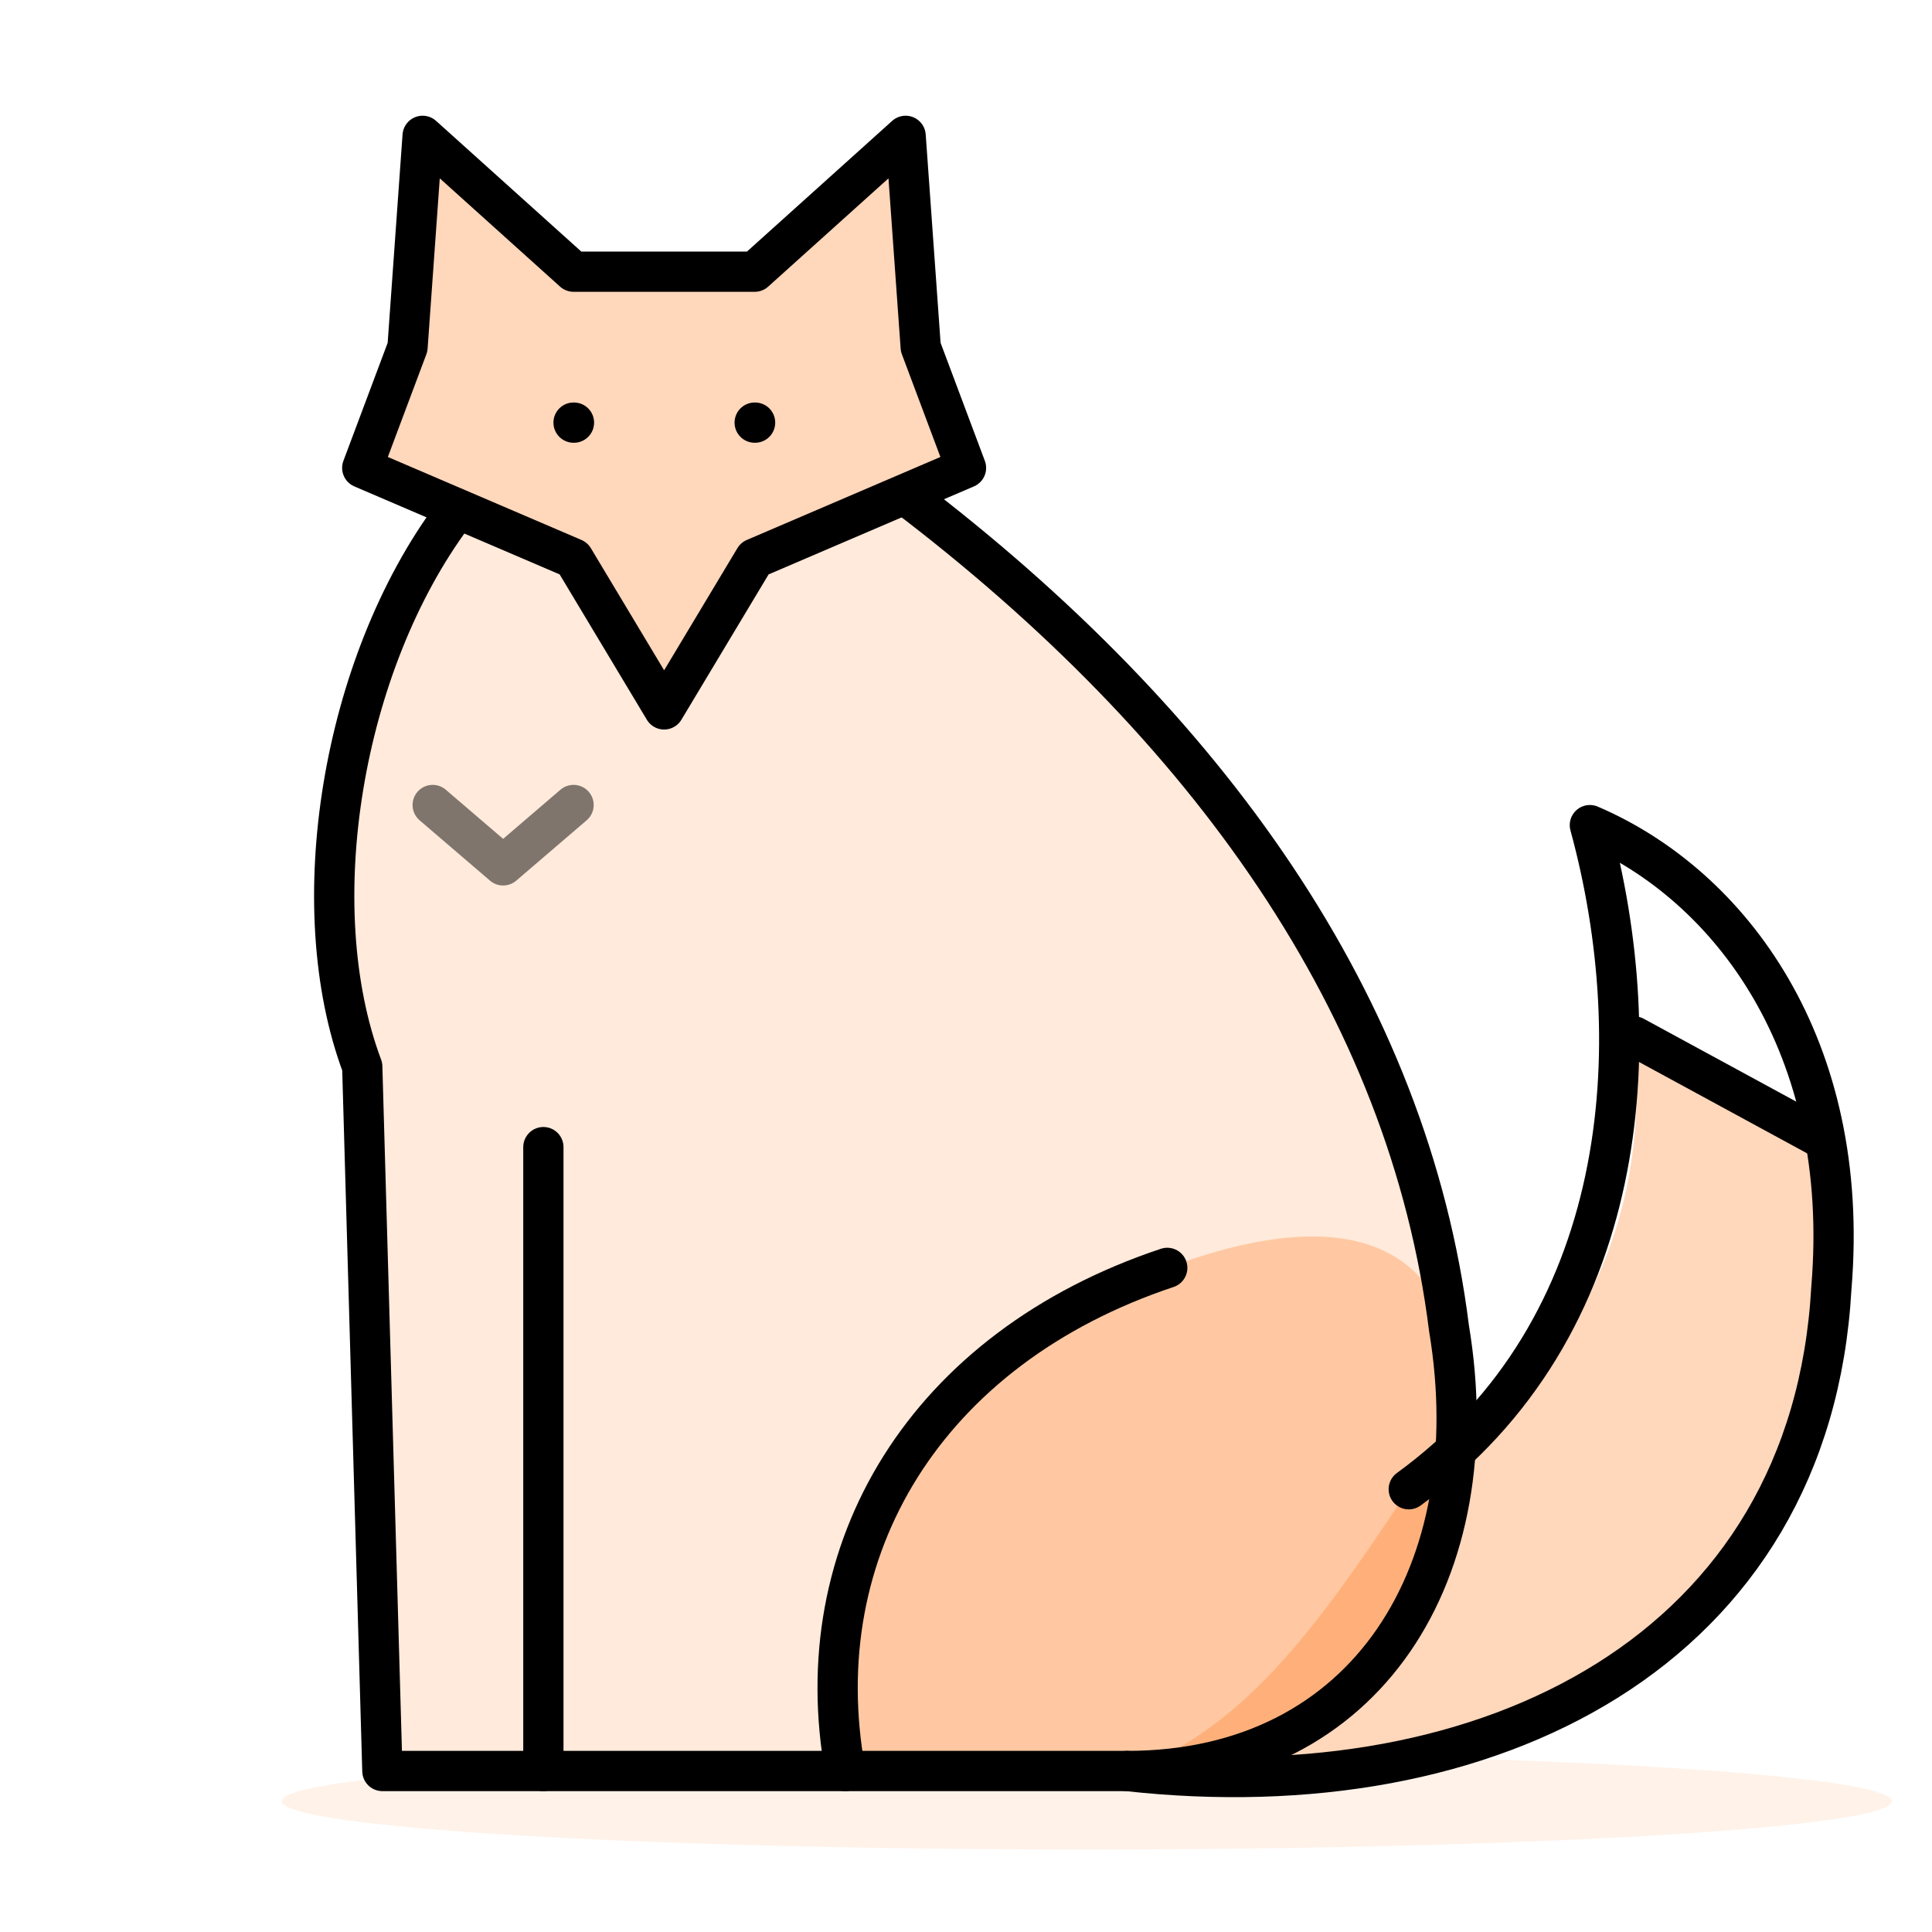
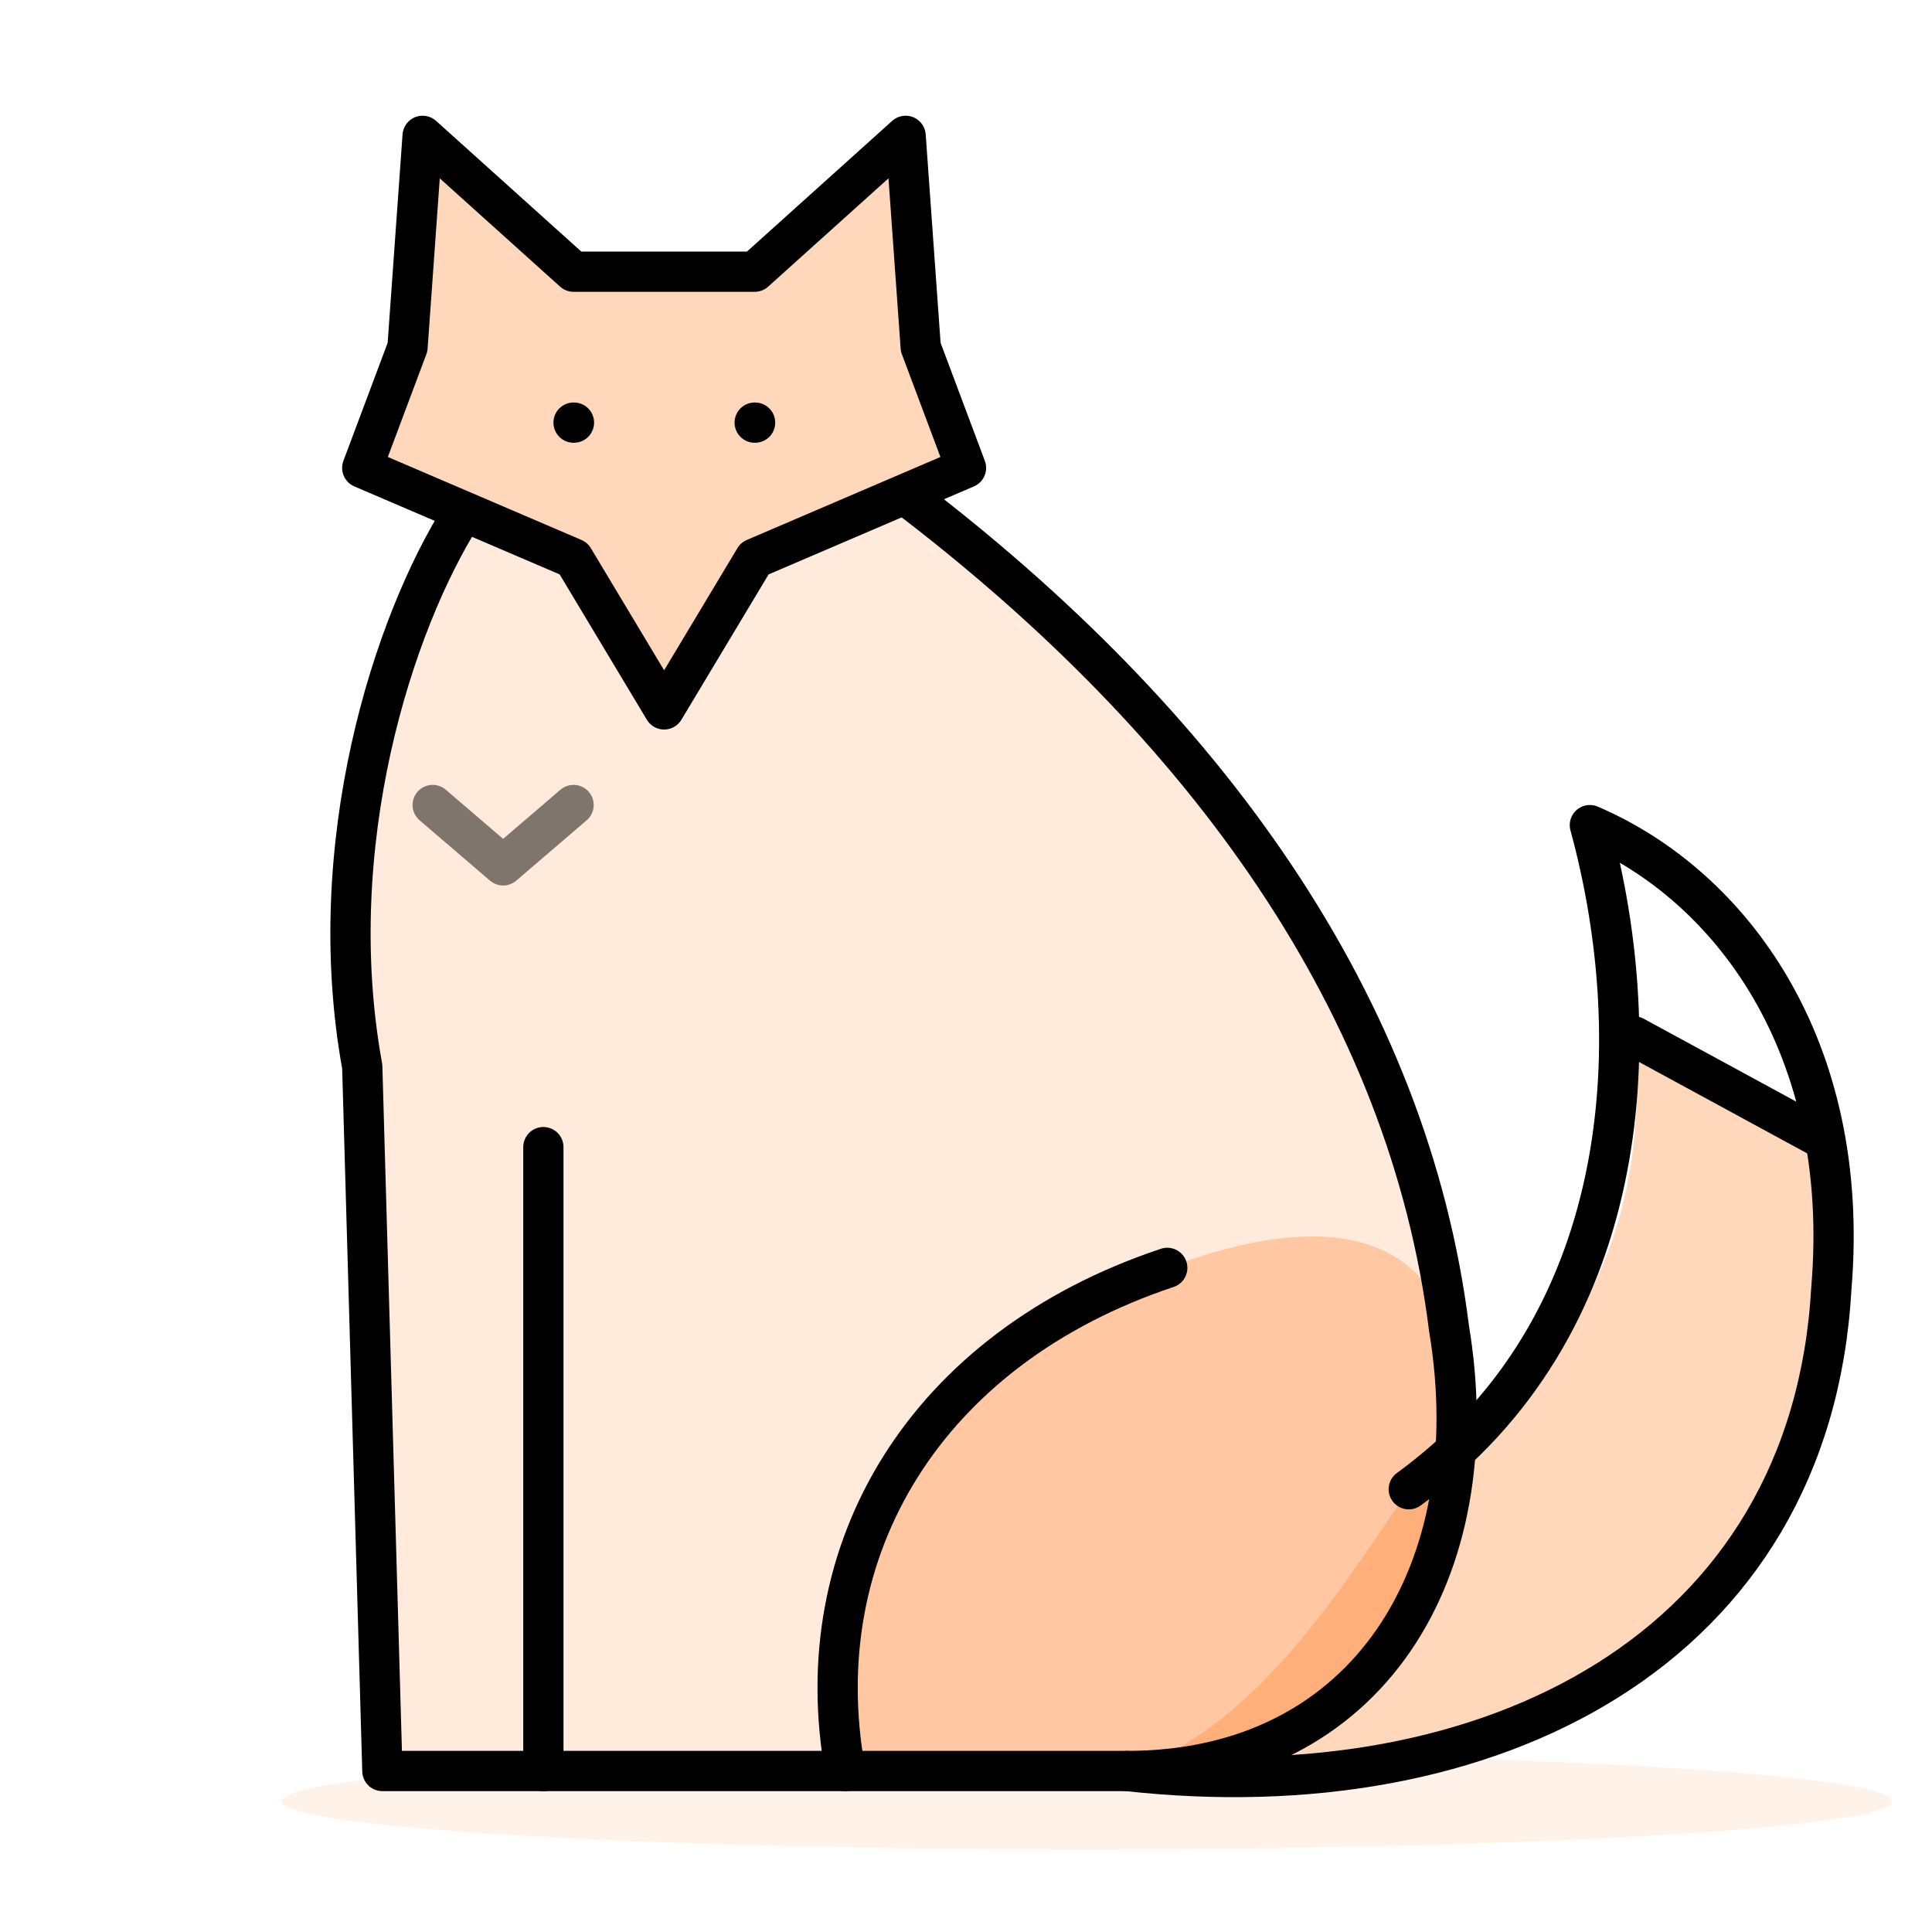
<svg xmlns="http://www.w3.org/2000/svg" viewBox="0 0 96 96" fill="none" stroke="currentColor" stroke-width="2" stroke-linecap="round" stroke-linejoin="round" role="img" aria-label="Fenn the fox sitting">
  <ellipse class="fill" cx="54" cy="89.5" rx="40" ry="2.4" fill="#ff7a1a" stroke="none" opacity=".1" />
-   <path class="fill" d="M22.5 25.6C17 33 15 45 18 53l1 35H56c12 0 18-10 16-22C70 50 60 36 45 24.6l-7.5 3.15L33 35.25l-4.5-7.5z" fill="#ff7a1a" stroke="none" opacity="0.16" />
+   <path class="fill" d="M23 25.5C19.5 31 16 42 18 53l1 35H56c12 0 18-10 16-22C70 50 60 36 45 24.6l-7.5 3.15L33 35.25l-4.5-7.5z" fill="#ff7a1a" stroke="none" opacity="0.16" />
  <path class="fill" d="M42 88c-2-11 4-21 16-25 8-3 12.5-1.5 14 3 2 12-4 22-16 22z" fill="#ff7a1a" stroke="none" opacity="0.3" />
  <path class="fill" d="M56 88c18 2 34-6 35-24l-.6-7.5-9.2-5C82 60 79 68 70 74c-4 6-8 12-14 14z" fill="#ff7a1a" stroke="none" opacity="0.3" />
  <path d="M56 88c18 2 34-6 35-24 1-12-5-20-12-23 3 11 2 25-9 33" />
  <path d="M90.4 56.5l-9.2-5" />
-   <path d="M22.5 25.6C17 33 15 45 18 53l1 35H56c12 0 18-10 16-22C70 50 60 36 45 24.6" />
+   <path d="M23 25.5C19.5 31 16 42 18 53l1 35H56c12 0 18-10 16-22C70 50 60 36 45 24.6" />
  <path d="M27 57V88" />
  <path d="M42 88c-2-11 4-21 16-25" />
  <path d="M21.5 40 25 43l3.5-3" stroke-opacity=".5" />
  <path class="fill" d="M21 6.75l7.5 6.75h9L45 6.75l.75 10.5 2.25 6-10.5 4.5L33 35.25l-4.5-7.5L18 23.25l2.25-6z" fill="#ff7a1a" stroke="none" opacity=".3" />
  <path d="M21 6.75l7.5 6.75h9L45 6.75l.75 10.5 2.25 6-10.5 4.5L33 35.25l-4.5-7.5L18 23.25l2.25-6z" />
  <path d="M28.5 21h.02" />
  <path d="M37.5 21h.02" />
</svg>
